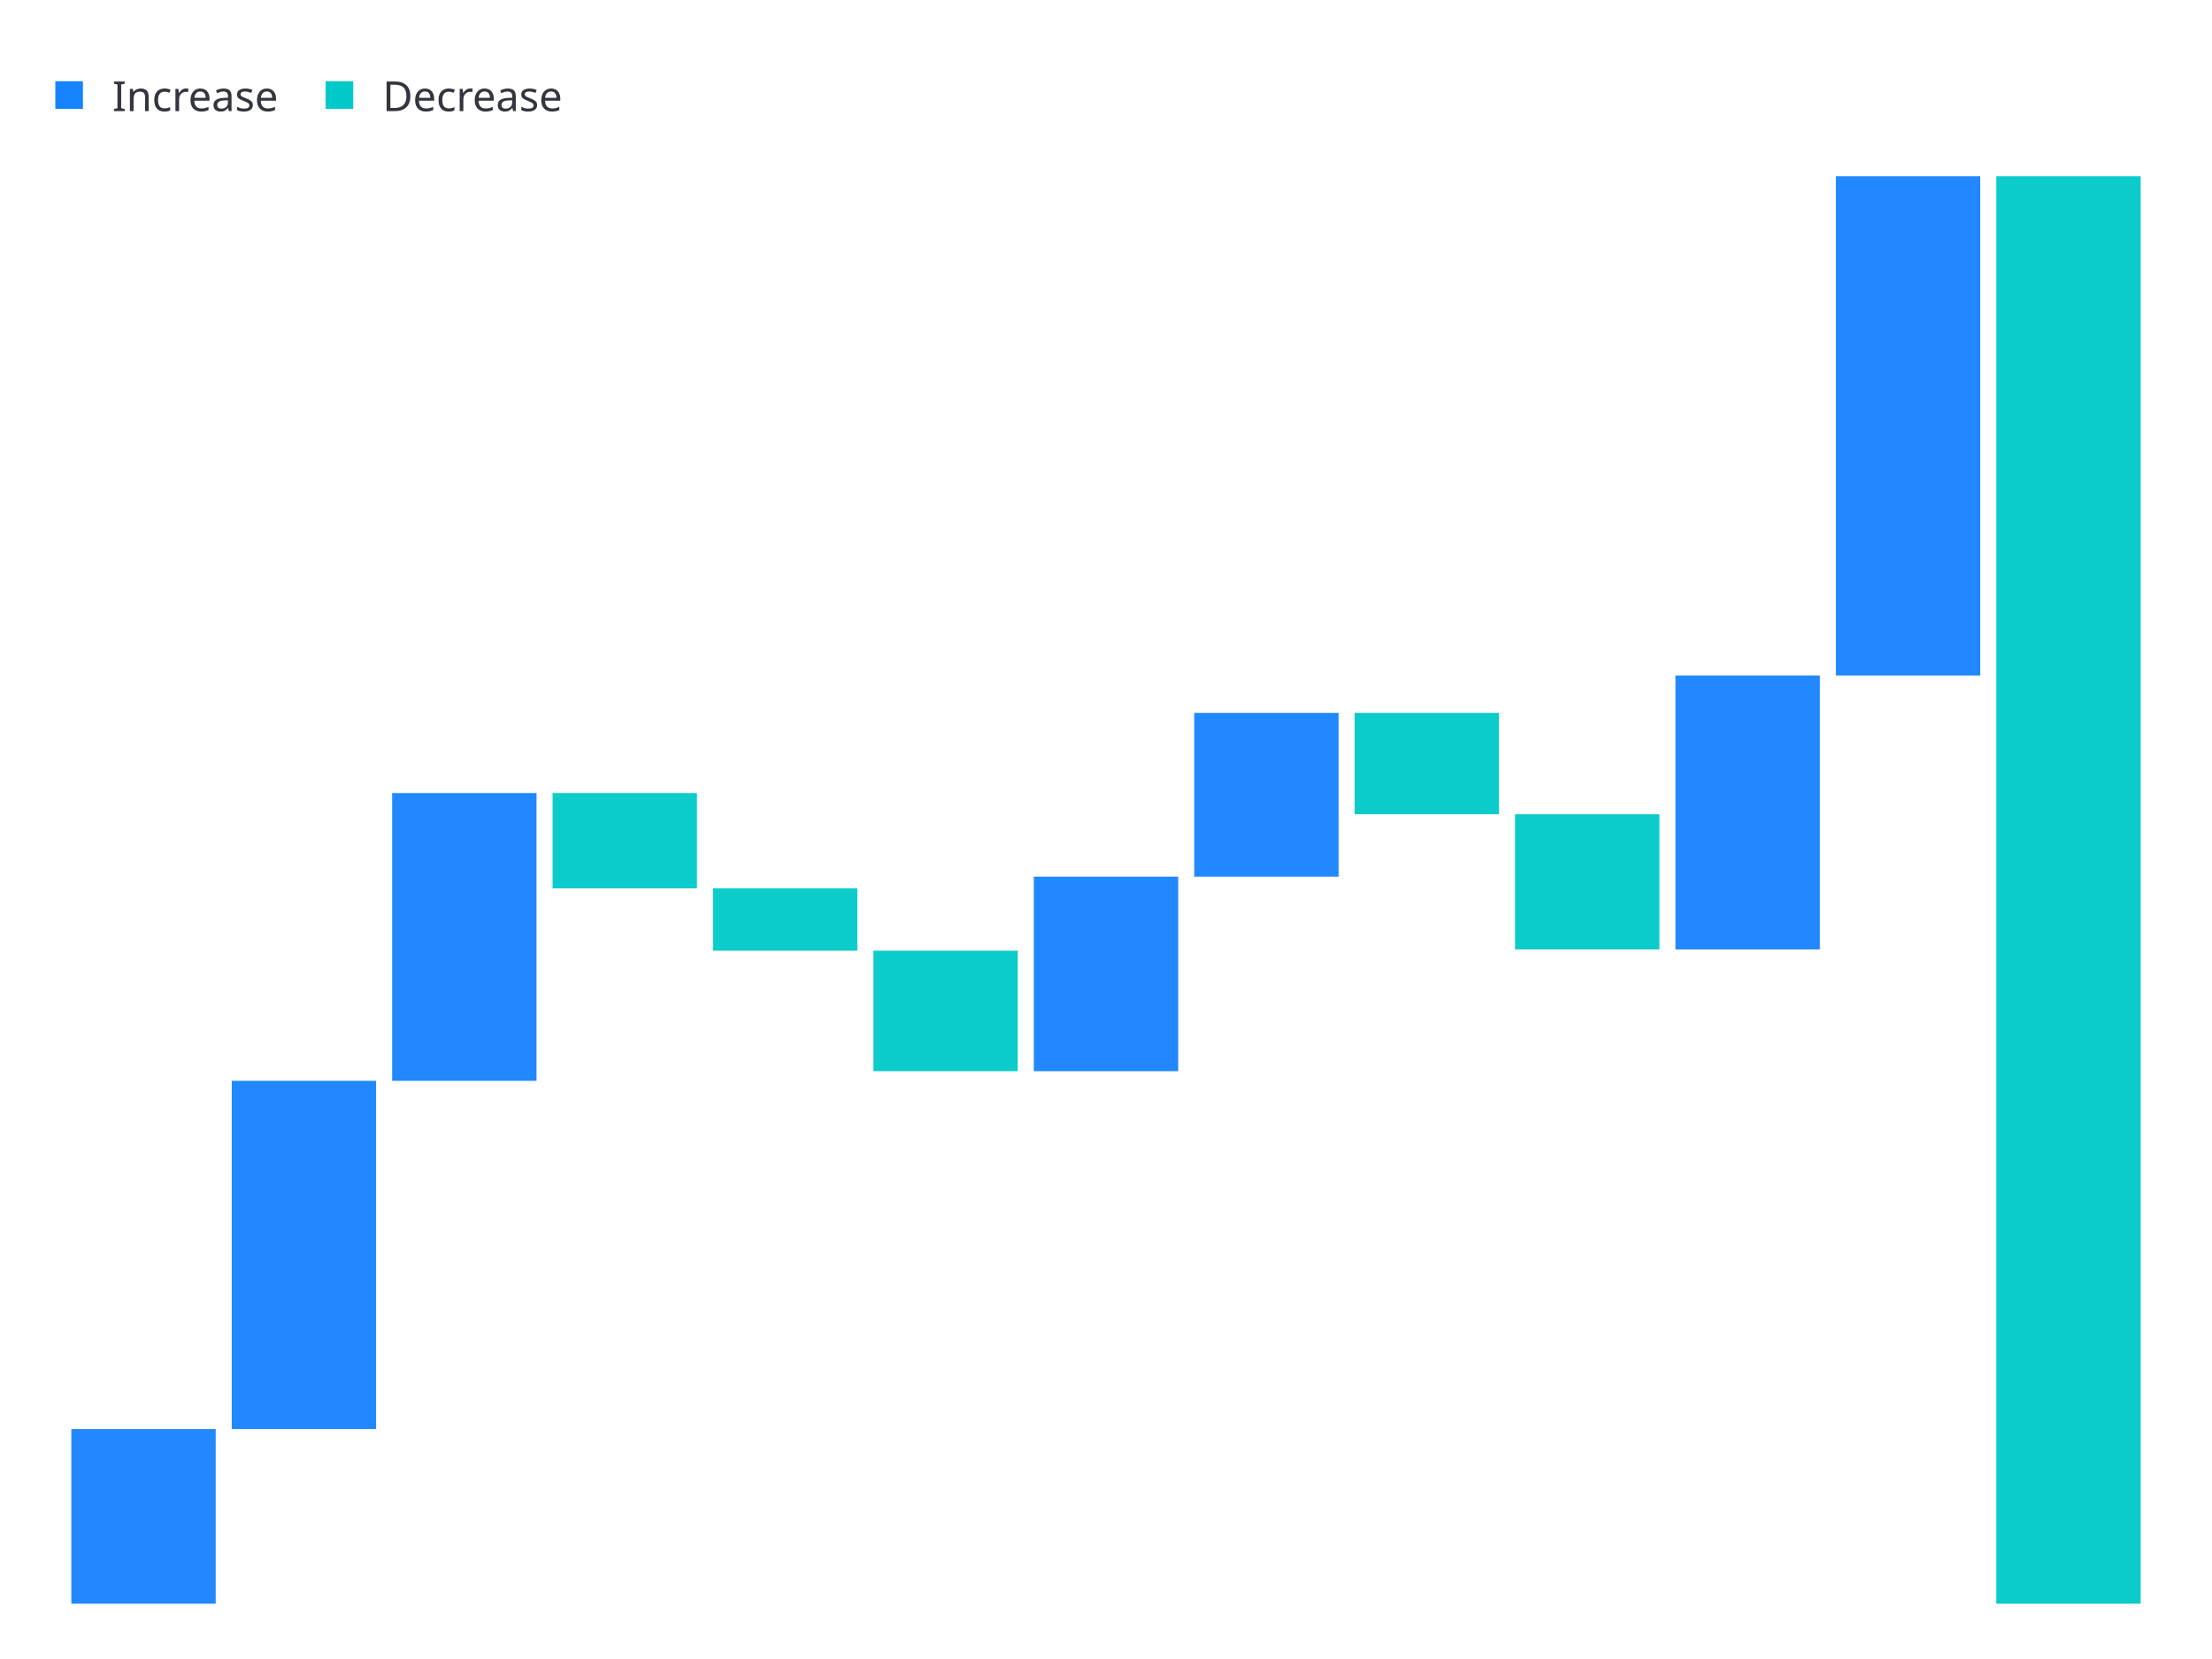
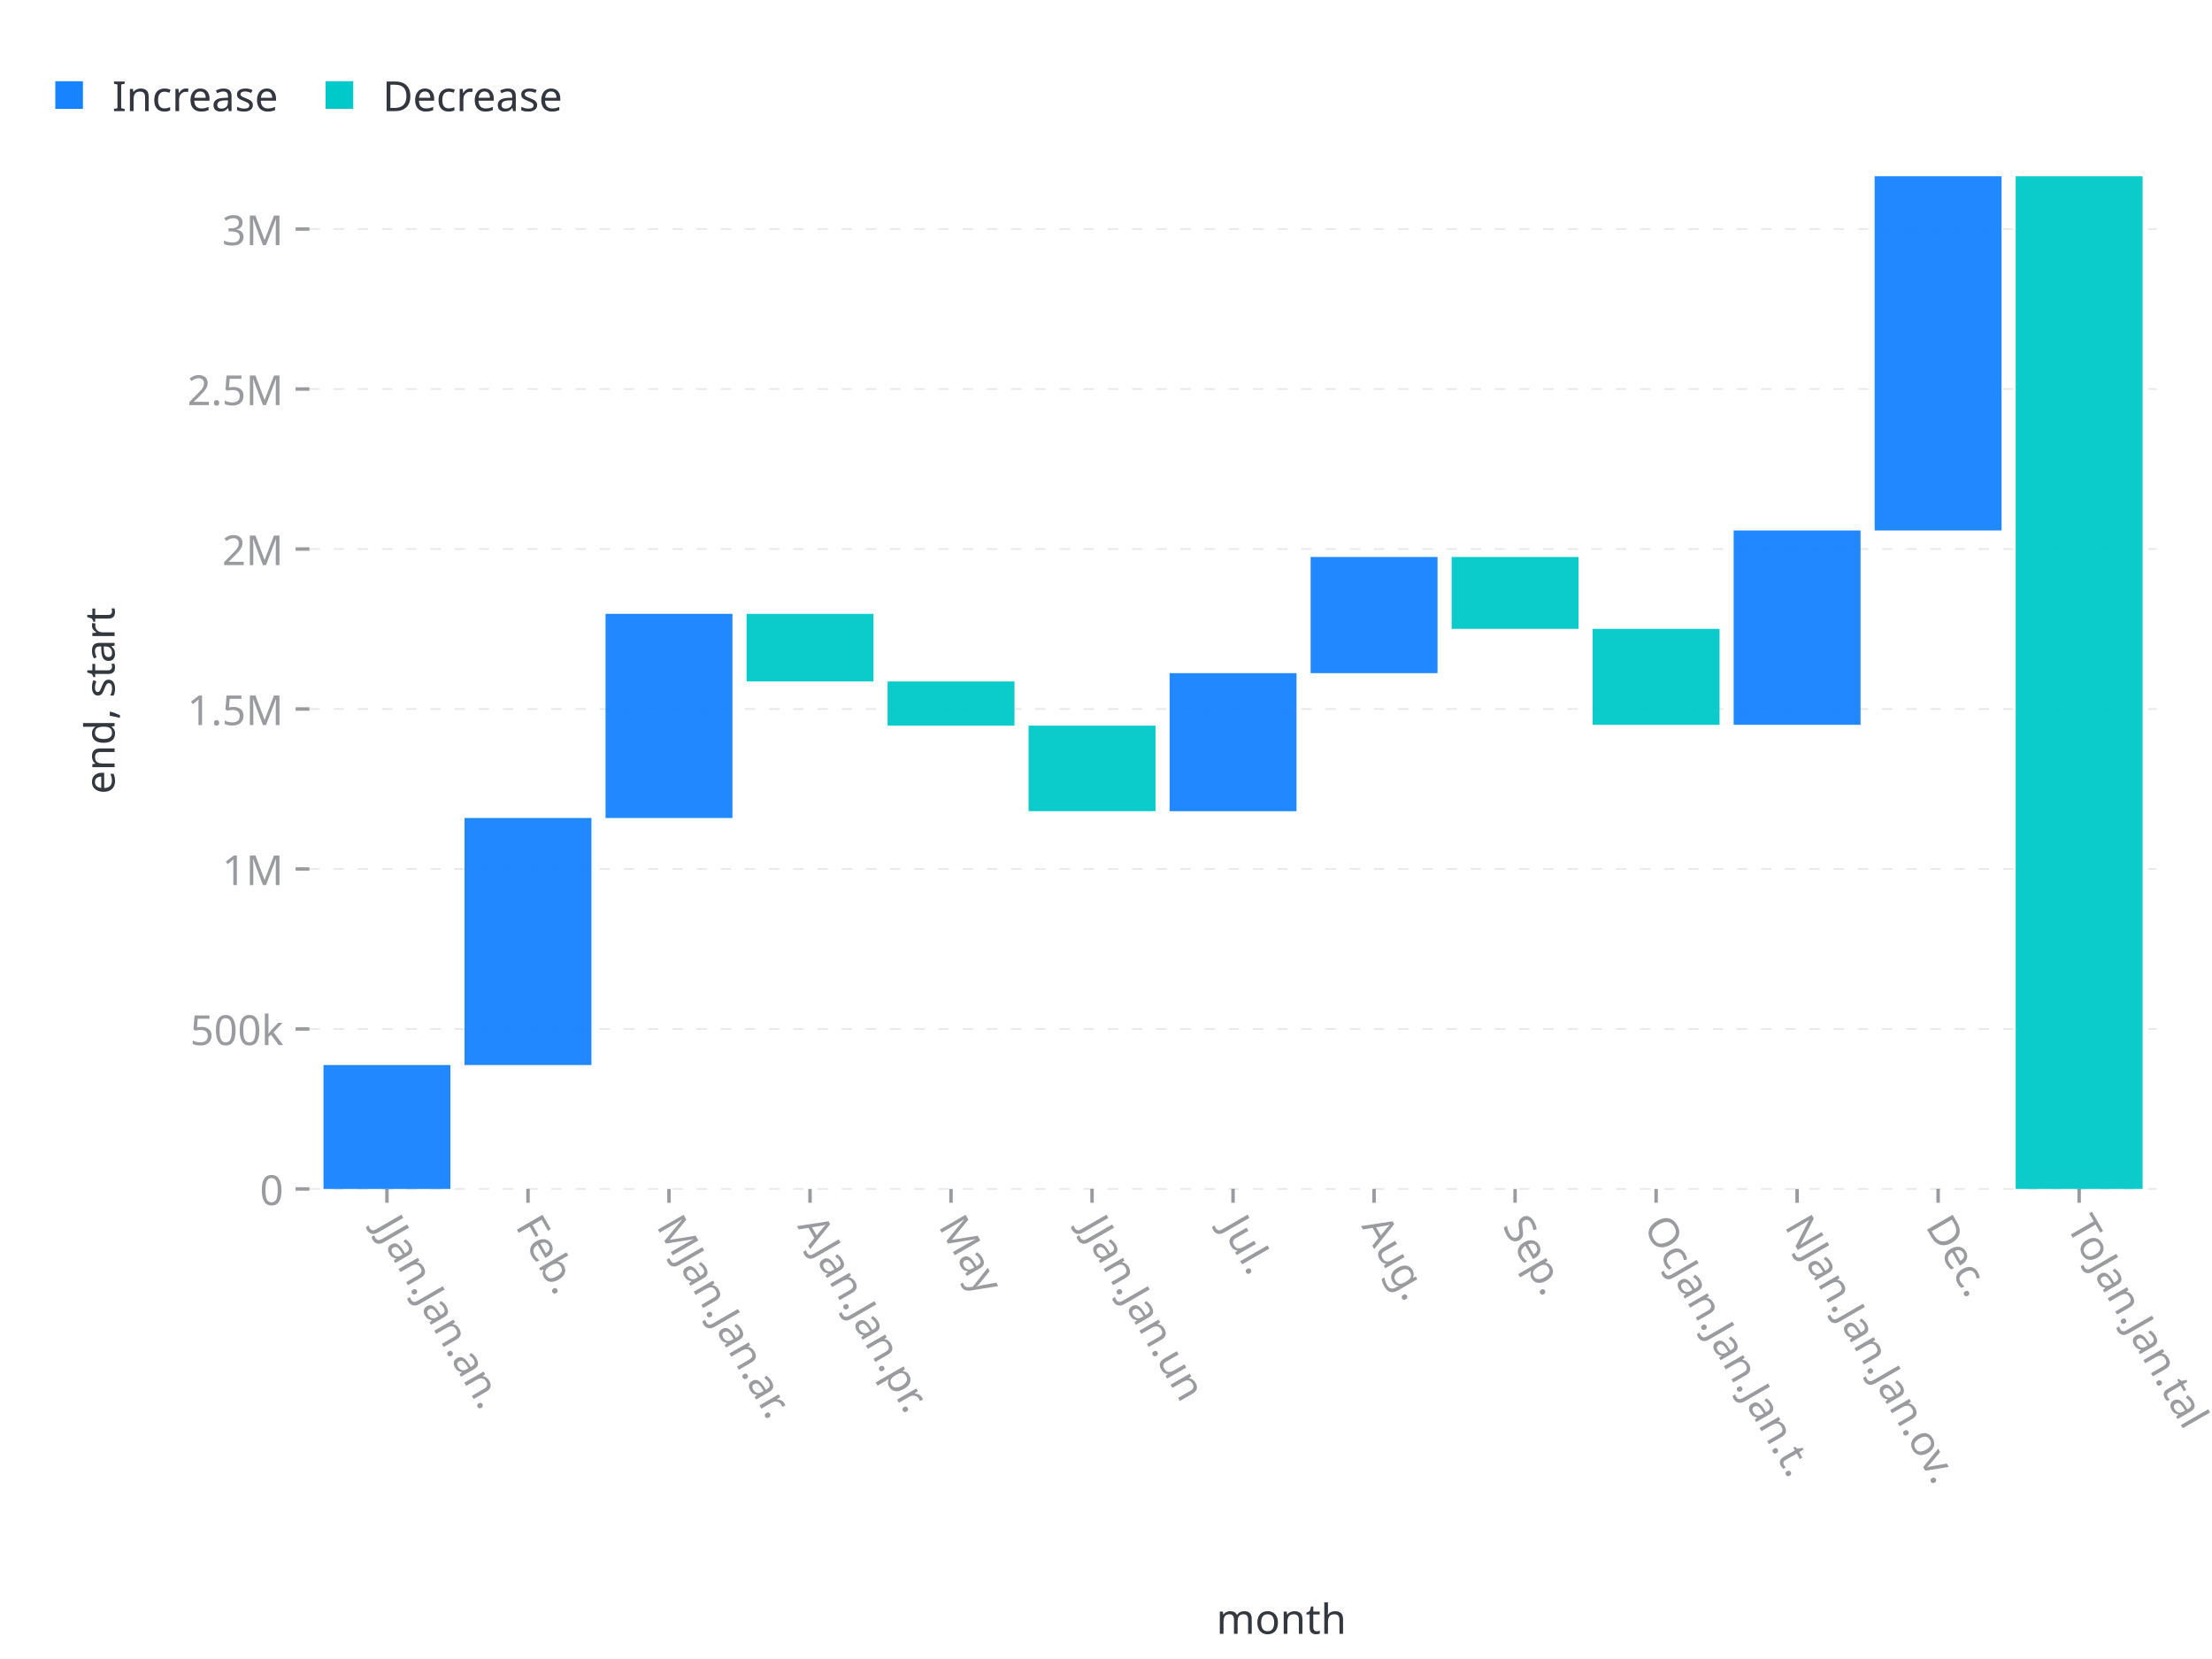
<svg xmlns="http://www.w3.org/2000/svg" width="640" height="480" style="background: transparent;" color-interpolation-filters="sRGB">
  <defs>
-     <clipPath transform="matrix(1,0,0,1,-16,-16)" id="clip-path-40-16">
-       <use href="#g-svg-40" transform="matrix(1,0,0,1,16,16)" />
+     <clipPath transform="matrix(1,0,0,1,-16,-16)" id="clip-path-50-26">
+       <use href="#g-svg-50" transform="matrix(1,0,0,1,16,16)" />
    </clipPath>
  </defs>
  <g id="g-svg-camera" transform="matrix(1,0,0,1,0,0)">
    <g id="g-root" fill="none" transform="matrix(1,0,0,1,0,0)">
-       <g id="g-svg-3" fill="none" transform="matrix(1,0,0,1,0,0)" class="view">
+       <g id="g-svg-11" fill="none" transform="matrix(1,0,0,1,0,0)" class="view">
        <g transform="matrix(1,0,0,1,0,0)">
-           <path id="g-svg-4" fill="rgba(0,0,0,0)" class="area" d="M 0,0 l 640,0 l 0,480 l-640 0 z" width="640" height="480" />
+           <path id="g-svg-12" fill="rgba(0,0,0,0)" class="area" d="M 0,0 l 640,0 l 0,480 l-640 0 z" width="640" height="480" />
        </g>
        <g transform="matrix(1,0,0,1,16,16)">
-           <path id="g-svg-5" fill="rgba(0,0,0,0)" class="area" d="M 0,0 l 608,0 l 0,448 l-608 0 z" width="608" height="448" />
-         </g>
-         <g transform="matrix(1,0,0,1,16,51)">
-           <path id="g-svg-6" fill="rgba(0,0,0,0)" class="area" d="M 0,0 l 608,0 l 0,413 l-608 0 z" width="608" height="413" />
-         </g>
-         <g transform="matrix(1,0,0,1,16,51)">
-           <path id="g-svg-7" fill="rgba(0,0,0,0)" class="area" d="M 0,0 l 608,0 l 0,413 l-608 0 z" width="608" height="413" />
-         </g>
-         <g id="g-svg-8" fill="none" transform="matrix(1,0,0,1,0,0)" class="component">
-           <g id="g-svg-9" fill="none" width="608" height="23" transform="matrix(1,0,0,1,16,16)">
-             <g id="g-svg-10" fill="none" class="legend-category" width="161.68" height="23" transform="matrix(1,0,0,1,0,0)">
-               <g id="g-svg-11" fill="none" transform="matrix(1,0,0,1,0,0)" class="legend-title-group">
-                 <g id="g-svg-12" fill="none" width="161.68" height="23" transform="matrix(1,0,0,1,0,0)" class="legend-title" />
-               </g>
-               <g id="g-svg-13" fill="none" transform="matrix(1,0,0,1,0,0)" class="legend-items-group">
-                 <g id="g-svg-14" fill="none" width="161.68" height="23" transform="matrix(1,0,0,1,0,0)" class="legend-items">
-                   <g id="g-svg-15" fill="none" transform="matrix(1,0,0,1,0,0)" class="items-navigator">
-                     <g id="g-svg-16" fill="none" class="navigator-content-group" transform="matrix(1,0,0,1,0,0)" clip-path="url(#clip-path-40-16)">
-                       <g id="g-svg-17" fill="none" class="navigator-play-window" transform="matrix(1,0,0,1,0,0)">
-                         <g id="g-svg-35" fill="none" class="items-item-page" transform="matrix(1,0,0,1,0,0)">
-                           <g id="g-svg-19" fill="none" transform="matrix(1,0,0,1,0,0)" class="items-item" width="66.2" height="23">
-                             <g id="g-svg-25" fill="none" transform="matrix(1,0,0,1,0,0)" class="legend-category-item-background-group">
+           <path id="g-svg-13" fill="rgba(0,0,0,0)" class="area" d="M 0,0 l 608,0 l 0,448 l-608 0 z" width="608" height="448" />
+         </g>
+         <g transform="matrix(1,0,0,1,89.52,51)">
+           <path id="g-svg-14" fill="rgba(0,0,0,0)" class="area" d="M 0,0 l 534.48,0 l 0,293 l-534.48 0 z" width="534.48" height="293" />
+         </g>
+         <g transform="matrix(1,0,0,1,89.52,51)">
+           <path id="g-svg-15" fill="rgba(0,0,0,0)" class="area" d="M 0,0 l 534.48,0 l 0,293 l-534.48 0 z" width="534.48" height="293" />
+         </g>
+         <g id="g-svg-16" fill="none" transform="matrix(1,0,0,1,0,0)" class="component">
+           <g id="g-svg-19" fill="none" width="608" height="23" transform="matrix(1,0,0,1,16,16)">
+             <g id="g-svg-20" fill="none" class="legend-category" width="161.68" height="23" transform="matrix(1,0,0,1,0,0)">
+               <g id="g-svg-21" fill="none" transform="matrix(1,0,0,1,0,0)" class="legend-title-group">
+                 <g id="g-svg-22" fill="none" width="161.68" height="23" transform="matrix(1,0,0,1,0,0)" class="legend-title" />
+               </g>
+               <g id="g-svg-23" fill="none" transform="matrix(1,0,0,1,0,0)" class="legend-items-group">
+                 <g id="g-svg-24" fill="none" width="161.68" height="23" transform="matrix(1,0,0,1,0,0)" class="legend-items">
+                   <g id="g-svg-25" fill="none" transform="matrix(1,0,0,1,0,0)" class="items-navigator">
+                     <g id="g-svg-26" fill="none" class="navigator-content-group" transform="matrix(1,0,0,1,0,0)" clip-path="url(#clip-path-50-26)">
+                       <g id="g-svg-27" fill="none" class="navigator-play-window" transform="matrix(1,0,0,1,0,0)">
+                         <g id="g-svg-45" fill="none" class="items-item-page" transform="matrix(1,0,0,1,0,0)">
+                           <g id="g-svg-29" fill="none" transform="matrix(1,0,0,1,0,0)" class="items-item" width="66.2" height="23">
+                             <g id="g-svg-35" fill="none" transform="matrix(1,0,0,1,0,0)" class="legend-category-item-background-group">
                              <g transform="matrix(1,0,0,1,0,0)">
-                                 <path id="g-svg-26" fill="rgba(0,0,0,0)" class="legend-category-item-background" d="M 0,0 l 66.2,0 l 0,23 l-66.2 0 z" width="66.2" height="23" visibility="visible" />
-                               </g>
-                             </g>
-                             <g id="g-svg-20" fill="none" transform="matrix(0.5,0,0,0.5,4,11.5)" class="legend-category-item-marker-group">
+                                 <path id="g-svg-36" fill="rgba(0,0,0,0)" class="legend-category-item-background" d="M 0,0 l 66.2,0 l 0,23 l-66.2 0 z" width="66.2" height="23" visibility="visible" />
+                               </g>
+                             </g>
+                             <g id="g-svg-30" fill="none" transform="matrix(0.5,0,0,0.5,4,11.5)" class="legend-category-item-marker-group">
                              <g transform="matrix(1,0,0,1,-8,-8)">
-                                 <path id="g-svg-21" fill="rgba(23,131,255,1)" d="M 0,0 L 16,0 L 16,16 L 0,16 Z" stroke-width="0" class="legend-category-item-marker" visibility="visible" />
-                               </g>
-                             </g>
-                             <g id="g-svg-22" fill="none" transform="matrix(1,0,0,1,16,11.5)" class="legend-category-item-label-group">
+                                 <path id="g-svg-31" fill="rgba(23,131,255,1)" d="M 0,0 L 16,0 L 16,16 L 0,16 Z" stroke-width="0" class="legend-category-item-marker" visibility="visible" />
+                               </g>
+                             </g>
+                             <g id="g-svg-32" fill="none" transform="matrix(1,0,0,1,16,11.5)" class="legend-category-item-label-group">
                              <g transform="matrix(1,0,0,1,0,0)">
-                                 <text id="g-svg-23" fill="rgba(29,33,41,1)" dominant-baseline="central" paint-order="stroke" dx="0.5" font-family="sans-serif" font-size="12" font-style="normal" font-variant="normal" font-weight="normal" stroke-width="1" text-anchor="left" class="legend-category-item-label" fill-opacity="0.9" visibility="visible">
+                                 <text id="g-svg-33" fill="rgba(29,33,41,1)" dominant-baseline="central" paint-order="stroke" dx="0.5" font-family="sans-serif" font-size="12" font-style="normal" font-variant="normal" font-weight="normal" stroke-width="1" text-anchor="left" class="legend-category-item-label" fill-opacity="0.9" visibility="visible">
                                  Increase
                                </text>
                              </g>
                            </g>
-                             <g id="g-svg-24" fill="none" transform="matrix(1,0,0,1,0,0)" class="legend-category-item-value-group" />
+                             <g id="g-svg-34" fill="none" transform="matrix(1,0,0,1,0,0)" class="legend-category-item-value-group" />
                          </g>
-                           <g id="g-svg-27" fill="none" transform="matrix(1,0,0,1,78.2,0)" class="items-item" width="71.48" height="23">
-                             <g id="g-svg-33" fill="none" transform="matrix(1,0,0,1,0,0)" class="legend-category-item-background-group">
+                           <g id="g-svg-37" fill="none" transform="matrix(1,0,0,1,78.2,0)" class="items-item" width="71.48" height="23">
+                             <g id="g-svg-43" fill="none" transform="matrix(1,0,0,1,0,0)" class="legend-category-item-background-group">
                              <g transform="matrix(1,0,0,1,0,0)">
-                                 <path id="g-svg-34" fill="rgba(0,0,0,0)" class="legend-category-item-background" d="M 0,0 l 71.48,0 l 0,23 l-71.48 0 z" width="71.48" height="23" visibility="visible" />
-                               </g>
-                             </g>
-                             <g id="g-svg-28" fill="none" transform="matrix(0.5,0,0,0.5,4,11.5)" class="legend-category-item-marker-group">
+                                 <path id="g-svg-44" fill="rgba(0,0,0,0)" class="legend-category-item-background" d="M 0,0 l 71.48,0 l 0,23 l-71.48 0 z" width="71.48" height="23" visibility="visible" />
+                               </g>
+                             </g>
+                             <g id="g-svg-38" fill="none" transform="matrix(0.5,0,0,0.5,4,11.5)" class="legend-category-item-marker-group">
                              <g transform="matrix(1,0,0,1,-8,-8)">
-                                 <path id="g-svg-29" fill="rgba(0,201,201,1)" d="M 0,0 L 16,0 L 16,16 L 0,16 Z" stroke-width="0" class="legend-category-item-marker" visibility="visible" />
-                               </g>
-                             </g>
-                             <g id="g-svg-30" fill="none" transform="matrix(1,0,0,1,16,11.5)" class="legend-category-item-label-group">
+                                 <path id="g-svg-39" fill="rgba(0,201,201,1)" d="M 0,0 L 16,0 L 16,16 L 0,16 Z" stroke-width="0" class="legend-category-item-marker" visibility="visible" />
+                               </g>
+                             </g>
+                             <g id="g-svg-40" fill="none" transform="matrix(1,0,0,1,16,11.5)" class="legend-category-item-label-group">
                              <g transform="matrix(1,0,0,1,0,0)">
-                                 <text id="g-svg-31" fill="rgba(29,33,41,1)" dominant-baseline="central" paint-order="stroke" dx="0.5" font-family="sans-serif" font-size="12" font-style="normal" font-variant="normal" font-weight="normal" stroke-width="1" text-anchor="left" class="legend-category-item-label" fill-opacity="0.9" visibility="visible">
+                                 <text id="g-svg-41" fill="rgba(29,33,41,1)" dominant-baseline="central" paint-order="stroke" dx="0.5" font-family="sans-serif" font-size="12" font-style="normal" font-variant="normal" font-weight="normal" stroke-width="1" text-anchor="left" class="legend-category-item-label" fill-opacity="0.9" visibility="visible">
                                  Decrease
                                </text>
                              </g>
                            </g>
-                             <g id="g-svg-32" fill="none" transform="matrix(1,0,0,1,0,0)" class="legend-category-item-value-group" />
+                             <g id="g-svg-42" fill="none" transform="matrix(1,0,0,1,0,0)" class="legend-category-item-value-group" />
                          </g>
                        </g>
                      </g>
                    </g>
-                     <g id="g-svg-18" fill="none" transform="matrix(1,0,0,1,0,0)" class="navigator-controller" />
+                     <g id="g-svg-28" fill="none" transform="matrix(1,0,0,1,0,0)" class="navigator-controller" />
                    <g transform="matrix(1,0,0,1,0,0)">
-                       <path id="g-svg-40" fill="none" d="M 0,0 l 149.68,0 l 0,23 l-149.68 0 z" class="navigator-clip-path" width="149.68" height="23" />
+                       <path id="g-svg-50" fill="none" d="M 0,0 l 149.68,0 l 0,23 l-149.68 0 z" class="navigator-clip-path" width="149.68" height="23" />
                    </g>
                  </g>
                </g>
              </g>
            </g>
          </g>
        </g>
-         <g transform="matrix(1,0,0,1,16,51)">
-           <path id="g-svg-41" fill="rgba(0,0,0,0)" class="plot" d="M 0,0 l 608,0 l 0,413 l-608 0 z" width="608" height="413" />
-           <g id="g-svg-42" fill="none" transform="matrix(1,0,0,1,0,0)" class="main-layer">
-             <g transform="matrix(1,0,0,1,4.641222,362.4651)">
-               <path id="g-svg-44" fill="rgba(23,131,255,1)" d="M 0,0 l 41.771,0 l 0,50.535 l-41.771 0 z" width="41.771" height="50.535" fill-opacity="0.95" stroke-width="0" stroke="rgba(23,131,255,1)" class="element" />
-             </g>
-             <g transform="matrix(1,0,0,1,51.05344,261.7128)">
-               <path id="g-svg-45" fill="rgba(23,131,255,1)" d="M 0,0 l 41.771,0 l 0,100.752 l-41.771 0 z" width="41.771" height="100.752" fill-opacity="0.95" stroke-width="0" stroke="rgba(23,131,255,1)" class="element" />
-             </g>
-             <g transform="matrix(1,0,0,1,97.46565,178.4492)">
-               <path id="g-svg-46" fill="rgba(23,131,255,1)" d="M 0,0 l 41.771,0 l 0,83.264 l-41.771 0 z" width="41.771" height="83.264" fill-opacity="0.95" stroke-width="0" stroke="rgba(23,131,255,1)" class="element" />
-             </g>
-             <g transform="matrix(1,0,0,1,143.8779,178.4492)">
-               <path id="g-svg-47" fill="rgba(0,201,201,1)" d="M 0,0 l 41.771,0 l 0,27.584 l-41.771 0 z" width="41.771" height="27.584" fill-opacity="0.95" stroke-width="0" stroke="rgba(0,201,201,1)" class="element" />
-             </g>
-             <g transform="matrix(1,0,0,1,190.2901,206.0334)">
-               <path id="g-svg-48" fill="rgba(0,201,201,1)" d="M 0,0 l 41.771,0 l 0,18.026 l-41.771 0 z" width="41.771" height="18.026" fill-opacity="0.95" stroke-width="0" stroke="rgba(0,201,201,1)" class="element" />
-             </g>
-             <g transform="matrix(1,0,0,1,236.7023,224.0589)">
-               <path id="g-svg-49" fill="rgba(0,201,201,1)" d="M 0,0 l 41.771,0 l 0,34.872 l-41.771 0 z" width="41.771" height="34.872" fill-opacity="0.95" stroke-width="0" stroke="rgba(0,201,201,1)" class="element" />
-             </g>
-             <g transform="matrix(1,0,0,1,283.1145,202.6363)">
-               <path id="g-svg-50" fill="rgba(23,131,255,1)" d="M 0,0 l 41.771,0 l 0,56.295 l-41.771 0 z" width="41.771" height="56.295" fill-opacity="0.95" stroke-width="0" stroke="rgba(23,131,255,1)" class="element" />
-             </g>
-             <g transform="matrix(1,0,0,1,329.5267,155.2653)">
-               <path id="g-svg-51" fill="rgba(23,131,255,1)" d="M 0,0 l 41.771,0 l 0,47.371 l-41.771 0 z" width="41.771" height="47.371" fill-opacity="0.95" stroke-width="0" stroke="rgba(23,131,255,1)" class="element" />
-             </g>
-             <g transform="matrix(1,0,0,1,375.9389,155.2653)">
-               <path id="g-svg-52" fill="rgba(0,201,201,1)" d="M 0,0 l 41.771,0 l 0,29.313 l-41.771 0 z" width="41.771" height="29.313" fill-opacity="0.95" stroke-width="0" stroke="rgba(0,201,201,1)" class="element" />
-             </g>
-             <g transform="matrix(1,0,0,1,422.3511,184.5788)">
-               <path id="g-svg-53" fill="rgba(0,201,201,1)" d="M 0,0 l 41.771,0 l 0,39.13 l-41.771 0 z" width="41.771" height="39.13" fill-opacity="0.95" stroke-width="0" stroke="rgba(0,201,201,1)" class="element" />
-             </g>
-             <g transform="matrix(1,0,0,1,468.7634,144.4528)">
-               <path id="g-svg-54" fill="rgba(23,131,255,1)" d="M 0,0 l 41.771,0 l 0,79.256 l-41.771 0 z" width="41.771" height="79.256" fill-opacity="0.95" stroke-width="0" stroke="rgba(23,131,255,1)" class="element" />
-             </g>
-             <g transform="matrix(1,0,0,1,515.1756,0)">
-               <path id="g-svg-55" fill="rgba(23,131,255,1)" d="M 0,0 l 41.771,0 l 0,144.453 l-41.771 0 z" width="41.771" height="144.453" fill-opacity="0.95" stroke-width="0" stroke="rgba(23,131,255,1)" class="element" />
-             </g>
-             <g transform="matrix(1,0,0,1,561.5878,0)">
-               <path id="g-svg-56" fill="rgba(0,201,201,1)" d="M 0,0 l 41.771,0 l 0,413 l-41.771 0 z" width="41.771" height="413" fill-opacity="0.95" stroke-width="0" stroke="rgba(0,201,201,1)" class="element" />
+         <g id="g-svg-17" fill="none" transform="matrix(1,0,0,1,0,0)" class="component">
+           <g id="g-svg-51" fill="none" class="axis" transform="matrix(1,0,0,1,0,0)">
+             <g id="g-svg-52" fill="none" transform="matrix(1,0,0,1,0,0)" class="axis-grid-group" />
+             <g id="g-svg-53" fill="none" transform="matrix(1,0,0,1,0,0)" class="axis-main-group">
+               <g id="g-svg-54" fill="none" transform="matrix(1,0,0,1,0,0)" class="axis-line-group">
+                 <g transform="matrix(1,0,0,1,89.52,344)">
+                   <line id="g-svg-55" fill="none" x1="0" y1="0" x2="534.48" y2="0" class="axis-line axis-line" stroke-width="0.5" stroke="rgba(29,33,41,1)" stroke-opacity="0.45" opacity="0" />
+                 </g>
+               </g>
+               <g id="g-svg-56" fill="none" transform="matrix(1,0,0,1,0,0)" class="axis-tick-group">
+                 <g id="g-svg-57" fill="none" transform="matrix(1,0,0,1,111.96,344)" class="axis-tick">
+                   <g transform="matrix(1,0,0,1,0,0)">
+                     <line id="g-svg-70" fill="none" x1="0" y1="0" x2="0" y2="4" class="axis-tick-item" stroke-width="1" stroke="rgba(29,33,41,1)" opacity="0.45" />
+                   </g>
+                 </g>
+                 <g id="g-svg-58" fill="none" transform="matrix(1,0,0,1,152.76,344)" class="axis-tick">
+                   <g transform="matrix(1,0,0,1,0,0)">
+                     <line id="g-svg-71" fill="none" x1="0" y1="0" x2="0" y2="4" class="axis-tick-item" stroke-width="1" stroke="rgba(29,33,41,1)" opacity="0.45" />
+                   </g>
+                 </g>
+                 <g id="g-svg-59" fill="none" transform="matrix(1,0,0,1,193.56,344)" class="axis-tick">
+                   <g transform="matrix(1,0,0,1,0,0)">
+                     <line id="g-svg-72" fill="none" x1="0" y1="0" x2="0" y2="4" class="axis-tick-item" stroke-width="1" stroke="rgba(29,33,41,1)" opacity="0.45" />
+                   </g>
+                 </g>
+                 <g id="g-svg-60" fill="none" transform="matrix(1,0,0,1,234.36,344)" class="axis-tick">
+                   <g transform="matrix(1,0,0,1,0,0)">
+                     <line id="g-svg-73" fill="none" x1="0" y1="0" x2="0" y2="4" class="axis-tick-item" stroke-width="1" stroke="rgba(29,33,41,1)" opacity="0.45" />
+                   </g>
+                 </g>
+                 <g id="g-svg-61" fill="none" transform="matrix(1,0,0,1,275.16,344)" class="axis-tick">
+                   <g transform="matrix(1,0,0,1,0,0)">
+                     <line id="g-svg-74" fill="none" x1="0" y1="0" x2="0" y2="4" class="axis-tick-item" stroke-width="1" stroke="rgba(29,33,41,1)" opacity="0.45" />
+                   </g>
+                 </g>
+                 <g id="g-svg-62" fill="none" transform="matrix(1,0,0,1,315.96,344)" class="axis-tick">
+                   <g transform="matrix(1,0,0,1,0,0)">
+                     <line id="g-svg-75" fill="none" x1="0" y1="0" x2="0" y2="4" class="axis-tick-item" stroke-width="1" stroke="rgba(29,33,41,1)" opacity="0.45" />
+                   </g>
+                 </g>
+                 <g id="g-svg-63" fill="none" transform="matrix(1,0,0,1,356.76,344)" class="axis-tick">
+                   <g transform="matrix(1,0,0,1,0,0)">
+                     <line id="g-svg-76" fill="none" x1="0" y1="0" x2="0" y2="4" class="axis-tick-item" stroke-width="1" stroke="rgba(29,33,41,1)" opacity="0.45" />
+                   </g>
+                 </g>
+                 <g id="g-svg-64" fill="none" transform="matrix(1,0,0,1,397.56,344)" class="axis-tick">
+                   <g transform="matrix(1,0,0,1,0,0)">
+                     <line id="g-svg-77" fill="none" x1="0" y1="0" x2="0" y2="4" class="axis-tick-item" stroke-width="1" stroke="rgba(29,33,41,1)" opacity="0.45" />
+                   </g>
+                 </g>
+                 <g id="g-svg-65" fill="none" transform="matrix(1,0,0,1,438.36,344)" class="axis-tick">
+                   <g transform="matrix(1,0,0,1,0,0)">
+                     <line id="g-svg-78" fill="none" x1="0" y1="0" x2="0" y2="4" class="axis-tick-item" stroke-width="1" stroke="rgba(29,33,41,1)" opacity="0.45" />
+                   </g>
+                 </g>
+                 <g id="g-svg-66" fill="none" transform="matrix(1,0,0,1,479.16,344)" class="axis-tick">
+                   <g transform="matrix(1,0,0,1,0,0)">
+                     <line id="g-svg-79" fill="none" x1="0" y1="0" x2="0" y2="4" class="axis-tick-item" stroke-width="1" stroke="rgba(29,33,41,1)" opacity="0.45" />
+                   </g>
+                 </g>
+                 <g id="g-svg-67" fill="none" transform="matrix(1,0,0,1,519.96,344)" class="axis-tick">
+                   <g transform="matrix(1,0,0,1,0,0)">
+                     <line id="g-svg-80" fill="none" x1="0" y1="0" x2="0" y2="4" class="axis-tick-item" stroke-width="1" stroke="rgba(29,33,41,1)" opacity="0.45" />
+                   </g>
+                 </g>
+                 <g id="g-svg-68" fill="none" transform="matrix(1,0,0,1,560.76,344)" class="axis-tick">
+                   <g transform="matrix(1,0,0,1,0,0)">
+                     <line id="g-svg-81" fill="none" x1="0" y1="0" x2="0" y2="4" class="axis-tick-item" stroke-width="1" stroke="rgba(29,33,41,1)" opacity="0.45" />
+                   </g>
+                 </g>
+                 <g id="g-svg-69" fill="none" transform="matrix(1,0,0,1,601.56,344)" class="axis-tick">
+                   <g transform="matrix(1,0,0,1,0,0)">
+                     <line id="g-svg-82" fill="none" x1="0" y1="0" x2="0" y2="4" class="axis-tick-item" stroke-width="1" stroke="rgba(29,33,41,1)" opacity="0.45" />
+                   </g>
+                 </g>
+               </g>
+               <g id="g-svg-83" fill="none" transform="matrix(1,0,0,1,0,0)" class="axis-label-group">
+                 <g id="g-svg-84" fill="none" transform="matrix(0.5,0.866025,-0.866025,0.5,111.96,352)" class="axis-label">
+                   <g transform="matrix(1,0,0,1,0,0)">
+                     <text id="g-svg-97" fill="rgba(29,33,41,1)" dominant-baseline="central" paint-order="stroke" dx="0.5" font-family="sans-serif" font-size="12" font-style="normal" font-variant="normal" font-weight="normal" stroke-width="1" text-anchor="left" class="axis-label-item" opacity="0.45">
+                       JJan.Jan.an.
+                     </text>
+                   </g>
+                 </g>
+                 <g id="g-svg-85" fill="none" transform="matrix(0.5,0.866025,-0.866025,0.5,152.76,352)" class="axis-label">
+                   <g transform="matrix(1,0,0,1,0,0)">
+                     <text id="g-svg-98" fill="rgba(29,33,41,1)" dominant-baseline="central" paint-order="stroke" dx="0.5" font-family="sans-serif" font-size="12" font-style="normal" font-variant="normal" font-weight="normal" stroke-width="1" text-anchor="left" class="axis-label-item" opacity="0.45">
+                       Feb.
+                     </text>
+                   </g>
+                 </g>
+                 <g id="g-svg-86" fill="none" transform="matrix(0.5,0.866025,-0.866025,0.5,193.56,352)" class="axis-label">
+                   <g transform="matrix(1,0,0,1,0,0)">
+                     <text id="g-svg-99" fill="rgba(29,33,41,1)" dominant-baseline="central" paint-order="stroke" dx="0.5" font-family="sans-serif" font-size="12" font-style="normal" font-variant="normal" font-weight="normal" stroke-width="1" text-anchor="left" class="axis-label-item" opacity="0.45">
+                       MJan.Jan.ar.
+                     </text>
+                   </g>
+                 </g>
+                 <g id="g-svg-87" fill="none" transform="matrix(0.5,0.866025,-0.866025,0.5,234.36,352)" class="axis-label">
+                   <g transform="matrix(1,0,0,1,0,0)">
+                     <text id="g-svg-100" fill="rgba(29,33,41,1)" dominant-baseline="central" paint-order="stroke" dx="0.5" font-family="sans-serif" font-size="12" font-style="normal" font-variant="normal" font-weight="normal" stroke-width="1" text-anchor="left" class="axis-label-item" opacity="0.45">
+                       AJan.Jan.pr.
+                     </text>
+                   </g>
+                 </g>
+                 <g id="g-svg-88" fill="none" transform="matrix(0.5,0.866025,-0.866025,0.5,275.16,352)" class="axis-label">
+                   <g transform="matrix(1,0,0,1,0,0)">
+                     <text id="g-svg-101" fill="rgba(29,33,41,1)" dominant-baseline="central" paint-order="stroke" dx="0.5" font-family="sans-serif" font-size="12" font-style="normal" font-variant="normal" font-weight="normal" stroke-width="1" text-anchor="left" class="axis-label-item" opacity="0.45">
+                       May
+                     </text>
+                   </g>
+                 </g>
+                 <g id="g-svg-89" fill="none" transform="matrix(0.5,0.866025,-0.866025,0.5,315.96,352)" class="axis-label">
+                   <g transform="matrix(1,0,0,1,0,0)">
+                     <text id="g-svg-102" fill="rgba(29,33,41,1)" dominant-baseline="central" paint-order="stroke" dx="0.5" font-family="sans-serif" font-size="12" font-style="normal" font-variant="normal" font-weight="normal" stroke-width="1" text-anchor="left" class="axis-label-item" opacity="0.45">
+                       JJan.Jan.un
+                     </text>
+                   </g>
+                 </g>
+                 <g id="g-svg-90" fill="none" transform="matrix(0.5,0.866025,-0.866025,0.5,356.76,352)" class="axis-label">
+                   <g transform="matrix(1,0,0,1,0,0)">
+                     <text id="g-svg-103" fill="rgba(29,33,41,1)" dominant-baseline="central" paint-order="stroke" dx="0.5" font-family="sans-serif" font-size="12" font-style="normal" font-variant="normal" font-weight="normal" stroke-width="1" text-anchor="left" class="axis-label-item" opacity="0.45">
+                       Jul.
+                     </text>
+                   </g>
+                 </g>
+                 <g id="g-svg-91" fill="none" transform="matrix(0.5,0.866025,-0.866025,0.5,397.56,352)" class="axis-label">
+                   <g transform="matrix(1,0,0,1,0,0)">
+                     <text id="g-svg-104" fill="rgba(29,33,41,1)" dominant-baseline="central" paint-order="stroke" dx="0.5" font-family="sans-serif" font-size="12" font-style="normal" font-variant="normal" font-weight="normal" stroke-width="1" text-anchor="left" class="axis-label-item" opacity="0.45">
+                       Aug.
+                     </text>
+                   </g>
+                 </g>
+                 <g id="g-svg-92" fill="none" transform="matrix(0.5,0.866025,-0.866025,0.5,438.36,352)" class="axis-label">
+                   <g transform="matrix(1,0,0,1,0,0)">
+                     <text id="g-svg-105" fill="rgba(29,33,41,1)" dominant-baseline="central" paint-order="stroke" dx="0.5" font-family="sans-serif" font-size="12" font-style="normal" font-variant="normal" font-weight="normal" stroke-width="1" text-anchor="left" class="axis-label-item" opacity="0.45">
+                       Sep.
+                     </text>
+                   </g>
+                 </g>
+                 <g id="g-svg-93" fill="none" transform="matrix(0.5,0.866025,-0.866025,0.5,479.16,352)" class="axis-label">
+                   <g transform="matrix(1,0,0,1,0,0)">
+                     <text id="g-svg-106" fill="rgba(29,33,41,1)" dominant-baseline="central" paint-order="stroke" dx="0.5" font-family="sans-serif" font-size="12" font-style="normal" font-variant="normal" font-weight="normal" stroke-width="1" text-anchor="left" class="axis-label-item" opacity="0.45">
+                       OcJan.Jan.Jan.t.
+                     </text>
+                   </g>
+                 </g>
+                 <g id="g-svg-94" fill="none" transform="matrix(0.5,0.866025,-0.866025,0.5,519.96,352)" class="axis-label">
+                   <g transform="matrix(1,0,0,1,0,0)">
+                     <text id="g-svg-107" fill="rgba(29,33,41,1)" dominant-baseline="central" paint-order="stroke" dx="0.5" font-family="sans-serif" font-size="12" font-style="normal" font-variant="normal" font-weight="normal" stroke-width="1" text-anchor="left" class="axis-label-item" opacity="0.45">
+                       NJan.Jan.Jan.ov.
+                     </text>
+                   </g>
+                 </g>
+                 <g id="g-svg-95" fill="none" transform="matrix(0.5,0.866025,-0.866025,0.5,560.76,352)" class="axis-label">
+                   <g transform="matrix(1,0,0,1,0,0)">
+                     <text id="g-svg-108" fill="rgba(29,33,41,1)" dominant-baseline="central" paint-order="stroke" dx="0.5" font-family="sans-serif" font-size="12" font-style="normal" font-variant="normal" font-weight="normal" stroke-width="1" text-anchor="left" class="axis-label-item" opacity="0.45">
+                       Dec.
+                     </text>
+                   </g>
+                 </g>
+                 <g id="g-svg-96" fill="none" transform="matrix(0.5,0.866025,-0.866025,0.5,601.56,352)" class="axis-label">
+                   <g transform="matrix(1,0,0,1,0,0)">
+                     <text id="g-svg-109" fill="rgba(29,33,41,1)" dominant-baseline="central" paint-order="stroke" dx="0.5" font-family="sans-serif" font-size="12" font-style="normal" font-variant="normal" font-weight="normal" stroke-width="1" text-anchor="left" class="axis-label-item" opacity="0.45">
+                       ToJan.Jan.tal
+                     </text>
+                   </g>
+                 </g>
+               </g>
+             </g>
+             <g id="g-svg-110" fill="none" transform="matrix(1,0,0,1,370.2397,479.5604)" class="axis-title-group">
+               <g transform="matrix(1,0,0,1,0,0)">
+                 <text id="g-svg-111" fill="rgba(29,33,41,1)" dominant-baseline="central" paint-order="stroke" dx="0.5" font-family="sans-serif" font-size="12" font-style="normal" font-variant="normal" font-weight="normal" stroke-width="1" text-anchor="middle" class="axis-title" dy="-11.5px" opacity="0.9">
+                   month
+                 </text>
+               </g>
            </g>
          </g>
-           <g id="g-svg-43" fill="none" transform="matrix(1,0,0,1,0,0)" class="label-layer" />
+         </g>
+         <g id="g-svg-18" fill="none" transform="matrix(1,0,0,1,0,0)" class="component">
+           <g id="g-svg-113" fill="none" class="axis" transform="matrix(1,0,0,1,0,0)">
+             <g id="g-svg-114" fill="none" transform="matrix(1,0,0,1,0,0)" class="axis-grid-group">
+               <g id="g-svg-115" fill="none" transform="matrix(1,0,0,1,0,0)" class="axis-grid">
+                 <g id="g-svg-116" fill="none" transform="matrix(1,0,0,1,0,0)" class="grid-line-group">
+                   <g transform="matrix(1,0,0,1,89.52,344)">
+                     <path id="g-svg-118" fill="none" class="grid-line" stroke="rgba(29,33,41,1)" stroke-width="0.5" stroke-dasharray="3,4" d="M 0,0 L 534.48,0" stroke-opacity="0.1" />
+                   </g>
+                   <g transform="matrix(1,0,0,1,89.52,297.7117)">
+                     <path id="g-svg-119" fill="none" class="grid-line" stroke="rgba(29,33,41,1)" stroke-width="0.5" stroke-dasharray="3,4" d="M 0,0 L 534.48,0" stroke-opacity="0.1" />
+                   </g>
+                   <g transform="matrix(1,0,0,1,89.52,251.4234)">
+                     <path id="g-svg-120" fill="none" class="grid-line" stroke="rgba(29,33,41,1)" stroke-width="0.5" stroke-dasharray="3,4" d="M 0,0 L 534.48,0" stroke-opacity="0.1" />
+                   </g>
+                   <g transform="matrix(1,0,0,1,89.52,205.1351)">
+                     <path id="g-svg-121" fill="none" class="grid-line" stroke="rgba(29,33,41,1)" stroke-width="0.5" stroke-dasharray="3,4" d="M 0,0 L 534.48,0" stroke-opacity="0.1" />
+                   </g>
+                   <g transform="matrix(1,0,0,1,89.52,158.8468)">
+                     <path id="g-svg-122" fill="none" class="grid-line" stroke="rgba(29,33,41,1)" stroke-width="0.5" stroke-dasharray="3,4" d="M 0,0 L 534.48,0" stroke-opacity="0.1" />
+                   </g>
+                   <g transform="matrix(1,0,0,1,89.52,112.5584)">
+                     <path id="g-svg-123" fill="none" class="grid-line" stroke="rgba(29,33,41,1)" stroke-width="0.5" stroke-dasharray="3,4" d="M 0,0 L 534.48,0" stroke-opacity="0.1" />
+                   </g>
+                   <g transform="matrix(1,0,0,1,89.52,66.27014)">
+                     <path id="g-svg-124" fill="none" class="grid-line" stroke="rgba(29,33,41,1)" stroke-width="0.5" stroke-dasharray="3,4" d="M 0,0 L 534.48,0" stroke-opacity="0.1" />
+                   </g>
+                 </g>
+                 <g id="g-svg-117" fill="none" transform="matrix(1,0,0,1,0,0)" class="grid-region-group" />
+               </g>
+             </g>
+             <g id="g-svg-125" fill="none" transform="matrix(1,0,0,1,0,0)" class="axis-main-group">
+               <g id="g-svg-126" fill="none" transform="matrix(1,0,0,1,0,0)" class="axis-line-group">
+                 <g transform="matrix(1,0,0,1,89.52,51)">
+                   <line id="g-svg-127" fill="none" x1="0" y1="293" x2="0" y2="0" class="axis-line axis-line" stroke-width="0.5" stroke="rgba(29,33,41,1)" stroke-opacity="0.45" opacity="0" />
+                 </g>
+               </g>
+               <g id="g-svg-128" fill="none" transform="matrix(1,0,0,1,0,0)" class="axis-tick-group">
+                 <g id="g-svg-129" fill="none" transform="matrix(1,0,0,1,89.52,344)" class="axis-tick">
+                   <g transform="matrix(1,0,0,1,-4,0)">
+                     <line id="g-svg-136" fill="none" x1="4" y1="0" x2="0" y2="0" class="axis-tick-item" stroke-width="1" stroke="rgba(29,33,41,1)" opacity="0.45" />
+                   </g>
+                 </g>
+                 <g id="g-svg-130" fill="none" transform="matrix(1,0,0,1,89.52,297.7117)" class="axis-tick">
+                   <g transform="matrix(1,0,0,1,-4,0)">
+                     <line id="g-svg-137" fill="none" x1="4" y1="0" x2="0" y2="0" class="axis-tick-item" stroke-width="1" stroke="rgba(29,33,41,1)" opacity="0.45" />
+                   </g>
+                 </g>
+                 <g id="g-svg-131" fill="none" transform="matrix(1,0,0,1,89.52,251.4234)" class="axis-tick">
+                   <g transform="matrix(1,0,0,1,-4,0)">
+                     <line id="g-svg-138" fill="none" x1="4" y1="0" x2="0" y2="0" class="axis-tick-item" stroke-width="1" stroke="rgba(29,33,41,1)" opacity="0.45" />
+                   </g>
+                 </g>
+                 <g id="g-svg-132" fill="none" transform="matrix(1,0,0,1,89.52,205.1351)" class="axis-tick">
+                   <g transform="matrix(1,0,0,1,-4,0)">
+                     <line id="g-svg-139" fill="none" x1="4" y1="0" x2="0" y2="0" class="axis-tick-item" stroke-width="1" stroke="rgba(29,33,41,1)" opacity="0.45" />
+                   </g>
+                 </g>
+                 <g id="g-svg-133" fill="none" transform="matrix(1,0,0,1,89.52,158.8468)" class="axis-tick">
+                   <g transform="matrix(1,0,0,1,-4,0)">
+                     <line id="g-svg-140" fill="none" x1="4" y1="0" x2="0" y2="0" class="axis-tick-item" stroke-width="1" stroke="rgba(29,33,41,1)" opacity="0.45" />
+                   </g>
+                 </g>
+                 <g id="g-svg-134" fill="none" transform="matrix(1,0,0,1,89.52,112.5584)" class="axis-tick">
+                   <g transform="matrix(1,0,0,1,-4,0)">
+                     <line id="g-svg-141" fill="none" x1="4" y1="0" x2="0" y2="0" class="axis-tick-item" stroke-width="1" stroke="rgba(29,33,41,1)" opacity="0.45" />
+                   </g>
+                 </g>
+                 <g id="g-svg-135" fill="none" transform="matrix(1,0,0,1,89.52,66.27014)" class="axis-tick">
+                   <g transform="matrix(1,0,0,1,-4,0)">
+                     <line id="g-svg-142" fill="none" x1="4" y1="0" x2="0" y2="0" class="axis-tick-item" stroke-width="1" stroke="rgba(29,33,41,1)" opacity="0.45" />
+                   </g>
+                 </g>
+               </g>
+               <g id="g-svg-143" fill="none" transform="matrix(1,0,0,1,0,0)" class="axis-label-group">
+                 <g id="g-svg-144" fill="none" transform="matrix(1,0,0,1,81.52,344)" class="axis-label">
+                   <g transform="matrix(1,0,0,1,0,0)">
+                     <text id="g-svg-151" fill="rgba(29,33,41,1)" dominant-baseline="central" paint-order="stroke" dx="0.5" font-family="sans-serif" font-size="12" font-style="normal" font-variant="normal" font-weight="normal" stroke-width="1" text-anchor="end" class="axis-label-item" opacity="0.45" visibility="visible">
+                       0
+                     </text>
+                   </g>
+                 </g>
+                 <g id="g-svg-145" fill="none" transform="matrix(1,0,0,1,81.52,297.7117)" class="axis-label">
+                   <g transform="matrix(1,0,0,1,0,0)">
+                     <text id="g-svg-152" fill="rgba(29,33,41,1)" dominant-baseline="central" paint-order="stroke" dx="0.5" font-family="sans-serif" font-size="12" font-style="normal" font-variant="normal" font-weight="normal" stroke-width="1" text-anchor="end" class="axis-label-item" opacity="0.45" visibility="visible">
+                       500k
+                     </text>
+                   </g>
+                 </g>
+                 <g id="g-svg-146" fill="none" transform="matrix(1,0,0,1,81.52,251.4234)" class="axis-label">
+                   <g transform="matrix(1,0,0,1,0,0)">
+                     <text id="g-svg-153" fill="rgba(29,33,41,1)" dominant-baseline="central" paint-order="stroke" dx="0.5" font-family="sans-serif" font-size="12" font-style="normal" font-variant="normal" font-weight="normal" stroke-width="1" text-anchor="end" class="axis-label-item" opacity="0.45" visibility="visible">
+                       1M
+                     </text>
+                   </g>
+                 </g>
+                 <g id="g-svg-147" fill="none" transform="matrix(1,0,0,1,81.52,205.1351)" class="axis-label">
+                   <g transform="matrix(1,0,0,1,0,0)">
+                     <text id="g-svg-154" fill="rgba(29,33,41,1)" dominant-baseline="central" paint-order="stroke" dx="0.5" font-family="sans-serif" font-size="12" font-style="normal" font-variant="normal" font-weight="normal" stroke-width="1" text-anchor="end" class="axis-label-item" opacity="0.45" visibility="visible">
+                       1.5M
+                     </text>
+                   </g>
+                 </g>
+                 <g id="g-svg-148" fill="none" transform="matrix(1,0,0,1,81.52,158.8468)" class="axis-label">
+                   <g transform="matrix(1,0,0,1,0,0)">
+                     <text id="g-svg-155" fill="rgba(29,33,41,1)" dominant-baseline="central" paint-order="stroke" dx="0.5" font-family="sans-serif" font-size="12" font-style="normal" font-variant="normal" font-weight="normal" stroke-width="1" text-anchor="end" class="axis-label-item" opacity="0.45" visibility="visible">
+                       2M
+                     </text>
+                   </g>
+                 </g>
+                 <g id="g-svg-149" fill="none" transform="matrix(1,0,0,1,81.52,112.5584)" class="axis-label">
+                   <g transform="matrix(1,0,0,1,0,0)">
+                     <text id="g-svg-156" fill="rgba(29,33,41,1)" dominant-baseline="central" paint-order="stroke" dx="0.5" font-family="sans-serif" font-size="12" font-style="normal" font-variant="normal" font-weight="normal" stroke-width="1" text-anchor="end" class="axis-label-item" opacity="0.45" visibility="visible">
+                       2.5M
+                     </text>
+                   </g>
+                 </g>
+                 <g id="g-svg-150" fill="none" transform="matrix(1,0,0,1,81.52,66.27014)" class="axis-label">
+                   <g transform="matrix(1,0,0,1,0,0)">
+                     <text id="g-svg-157" fill="rgba(29,33,41,1)" dominant-baseline="central" paint-order="stroke" dx="0.5" font-family="sans-serif" font-size="12" font-style="normal" font-variant="normal" font-weight="normal" stroke-width="1" text-anchor="end" class="axis-label-item" opacity="0.45" visibility="visible">
+                       3M
+                     </text>
+                   </g>
+                 </g>
+               </g>
+             </g>
+             <g id="g-svg-158" fill="none" transform="matrix(1,0,0,1,17,203.25)" class="axis-title-group">
+               <g transform="matrix(0,-1,1,0,11.5,0)">
+                 <text id="g-svg-159" fill="rgba(29,33,41,1)" dominant-baseline="central" paint-order="stroke" dx="0.5" font-family="sans-serif" font-size="12" font-style="normal" font-variant="normal" font-weight="normal" stroke-width="1" text-anchor="middle" class="axis-title" opacity="0.9">
+                   end, start
+                 </text>
+               </g>
+             </g>
+           </g>
+         </g>
+         <g transform="matrix(1,0,0,1,89.52,51)">
+           <path id="g-svg-161" fill="rgba(0,0,0,0)" class="plot" d="M 0,0 l 534.48,0 l 0,293 l-534.48 0 z" width="534.48" height="293" />
+           <g id="g-svg-162" fill="none" transform="matrix(1,0,0,1,0,0)" class="main-layer">
+             <g transform="matrix(1,0,0,1,4.08,257.1484)">
+               <path id="g-svg-164" fill="rgba(23,131,255,1)" d="M 0,0 l 36.72,0 l 0,35.852 l-36.72 0 z" width="36.72" height="35.852" fill-opacity="0.95" stroke-width="0" stroke="rgba(23,131,255,1)" class="element" />
+             </g>
+             <g transform="matrix(1,0,0,1,44.88,185.6704)">
+               <path id="g-svg-165" fill="rgba(23,131,255,1)" d="M 0,0 l 36.72,0 l 0,71.478 l-36.72 0 z" width="36.72" height="71.478" fill-opacity="0.95" stroke-width="0" stroke="rgba(23,131,255,1)" class="element" />
+             </g>
+             <g transform="matrix(1,0,0,1,85.68,126.5995)">
+               <path id="g-svg-166" fill="rgba(23,131,255,1)" d="M 0,0 l 36.72,0 l 0,59.071 l-36.72 0 z" width="36.72" height="59.071" fill-opacity="0.95" stroke-width="0" stroke="rgba(23,131,255,1)" class="element" />
+             </g>
+             <g transform="matrix(1,0,0,1,126.48,126.5995)">
+               <path id="g-svg-167" fill="rgba(0,201,201,1)" d="M 0,0 l 36.72,0 l 0,19.569 l-36.72 0 z" width="36.72" height="19.569" fill-opacity="0.95" stroke-width="0" stroke="rgba(0,201,201,1)" class="element" />
+             </g>
+             <g transform="matrix(1,0,0,1,167.28,146.1689)">
+               <path id="g-svg-168" fill="rgba(0,201,201,1)" d="M 0,0 l 36.72,0 l 0,12.788 l-36.72 0 z" width="36.72" height="12.788" fill-opacity="0.95" stroke-width="0" stroke="rgba(0,201,201,1)" class="element" />
+             </g>
+             <g transform="matrix(1,0,0,1,208.08,158.957)">
+               <path id="g-svg-169" fill="rgba(0,201,201,1)" d="M 0,0 l 36.72,0 l 0,24.74 l-36.72 0 z" width="36.72" height="24.74" fill-opacity="0.95" stroke-width="0" stroke="rgba(0,201,201,1)" class="element" />
+             </g>
+             <g transform="matrix(1,0,0,1,248.88,143.7589)">
+               <path id="g-svg-170" fill="rgba(23,131,255,1)" d="M 0,0 l 36.72,0 l 0,39.938 l-36.72 0 z" width="36.72" height="39.938" fill-opacity="0.95" stroke-width="0" stroke="rgba(23,131,255,1)" class="element" />
+             </g>
+             <g transform="matrix(1,0,0,1,289.68,110.1519)">
+               <path id="g-svg-171" fill="rgba(23,131,255,1)" d="M 0,0 l 36.72,0 l 0,33.607 l-36.72 0 z" width="36.72" height="33.607" fill-opacity="0.95" stroke-width="0" stroke="rgba(23,131,255,1)" class="element" />
+             </g>
+             <g transform="matrix(1,0,0,1,330.48,110.1519)">
+               <path id="g-svg-172" fill="rgba(0,201,201,1)" d="M 0,0 l 36.72,0 l 0,20.796 l-36.72 0 z" width="36.72" height="20.796" fill-opacity="0.95" stroke-width="0" stroke="rgba(0,201,201,1)" class="element" />
+             </g>
+             <g transform="matrix(1,0,0,1,371.28,130.9482)">
+               <path id="g-svg-173" fill="rgba(0,201,201,1)" d="M 0,0 l 36.72,0 l 0,27.761 l-36.72 0 z" width="36.72" height="27.761" fill-opacity="0.95" stroke-width="0" stroke="rgba(0,201,201,1)" class="element" />
+             </g>
+             <g transform="matrix(1,0,0,1,412.08,102.481)">
+               <path id="g-svg-174" fill="rgba(23,131,255,1)" d="M 0,0 l 36.72,0 l 0,56.228 l-36.72 0 z" width="36.72" height="56.228" fill-opacity="0.95" stroke-width="0" stroke="rgba(23,131,255,1)" class="element" />
+             </g>
+             <g transform="matrix(1,0,0,1,452.88,0)">
+               <path id="g-svg-175" fill="rgba(23,131,255,1)" d="M 0,0 l 36.72,0 l 0,102.481 l-36.72 0 z" width="36.72" height="102.481" fill-opacity="0.95" stroke-width="0" stroke="rgba(23,131,255,1)" class="element" />
+             </g>
+             <g transform="matrix(1,0,0,1,493.68,0)">
+               <path id="g-svg-176" fill="rgba(0,201,201,1)" d="M 0,0 l 36.72,0 l 0,293 l-36.72 0 z" width="36.72" height="293" fill-opacity="0.95" stroke-width="0" stroke="rgba(0,201,201,1)" class="element" />
+             </g>
+           </g>
+           <g id="g-svg-163" fill="none" transform="matrix(1,0,0,1,0,0)" class="label-layer" />
        </g>
      </g>
    </g>
  </g>
</svg>
